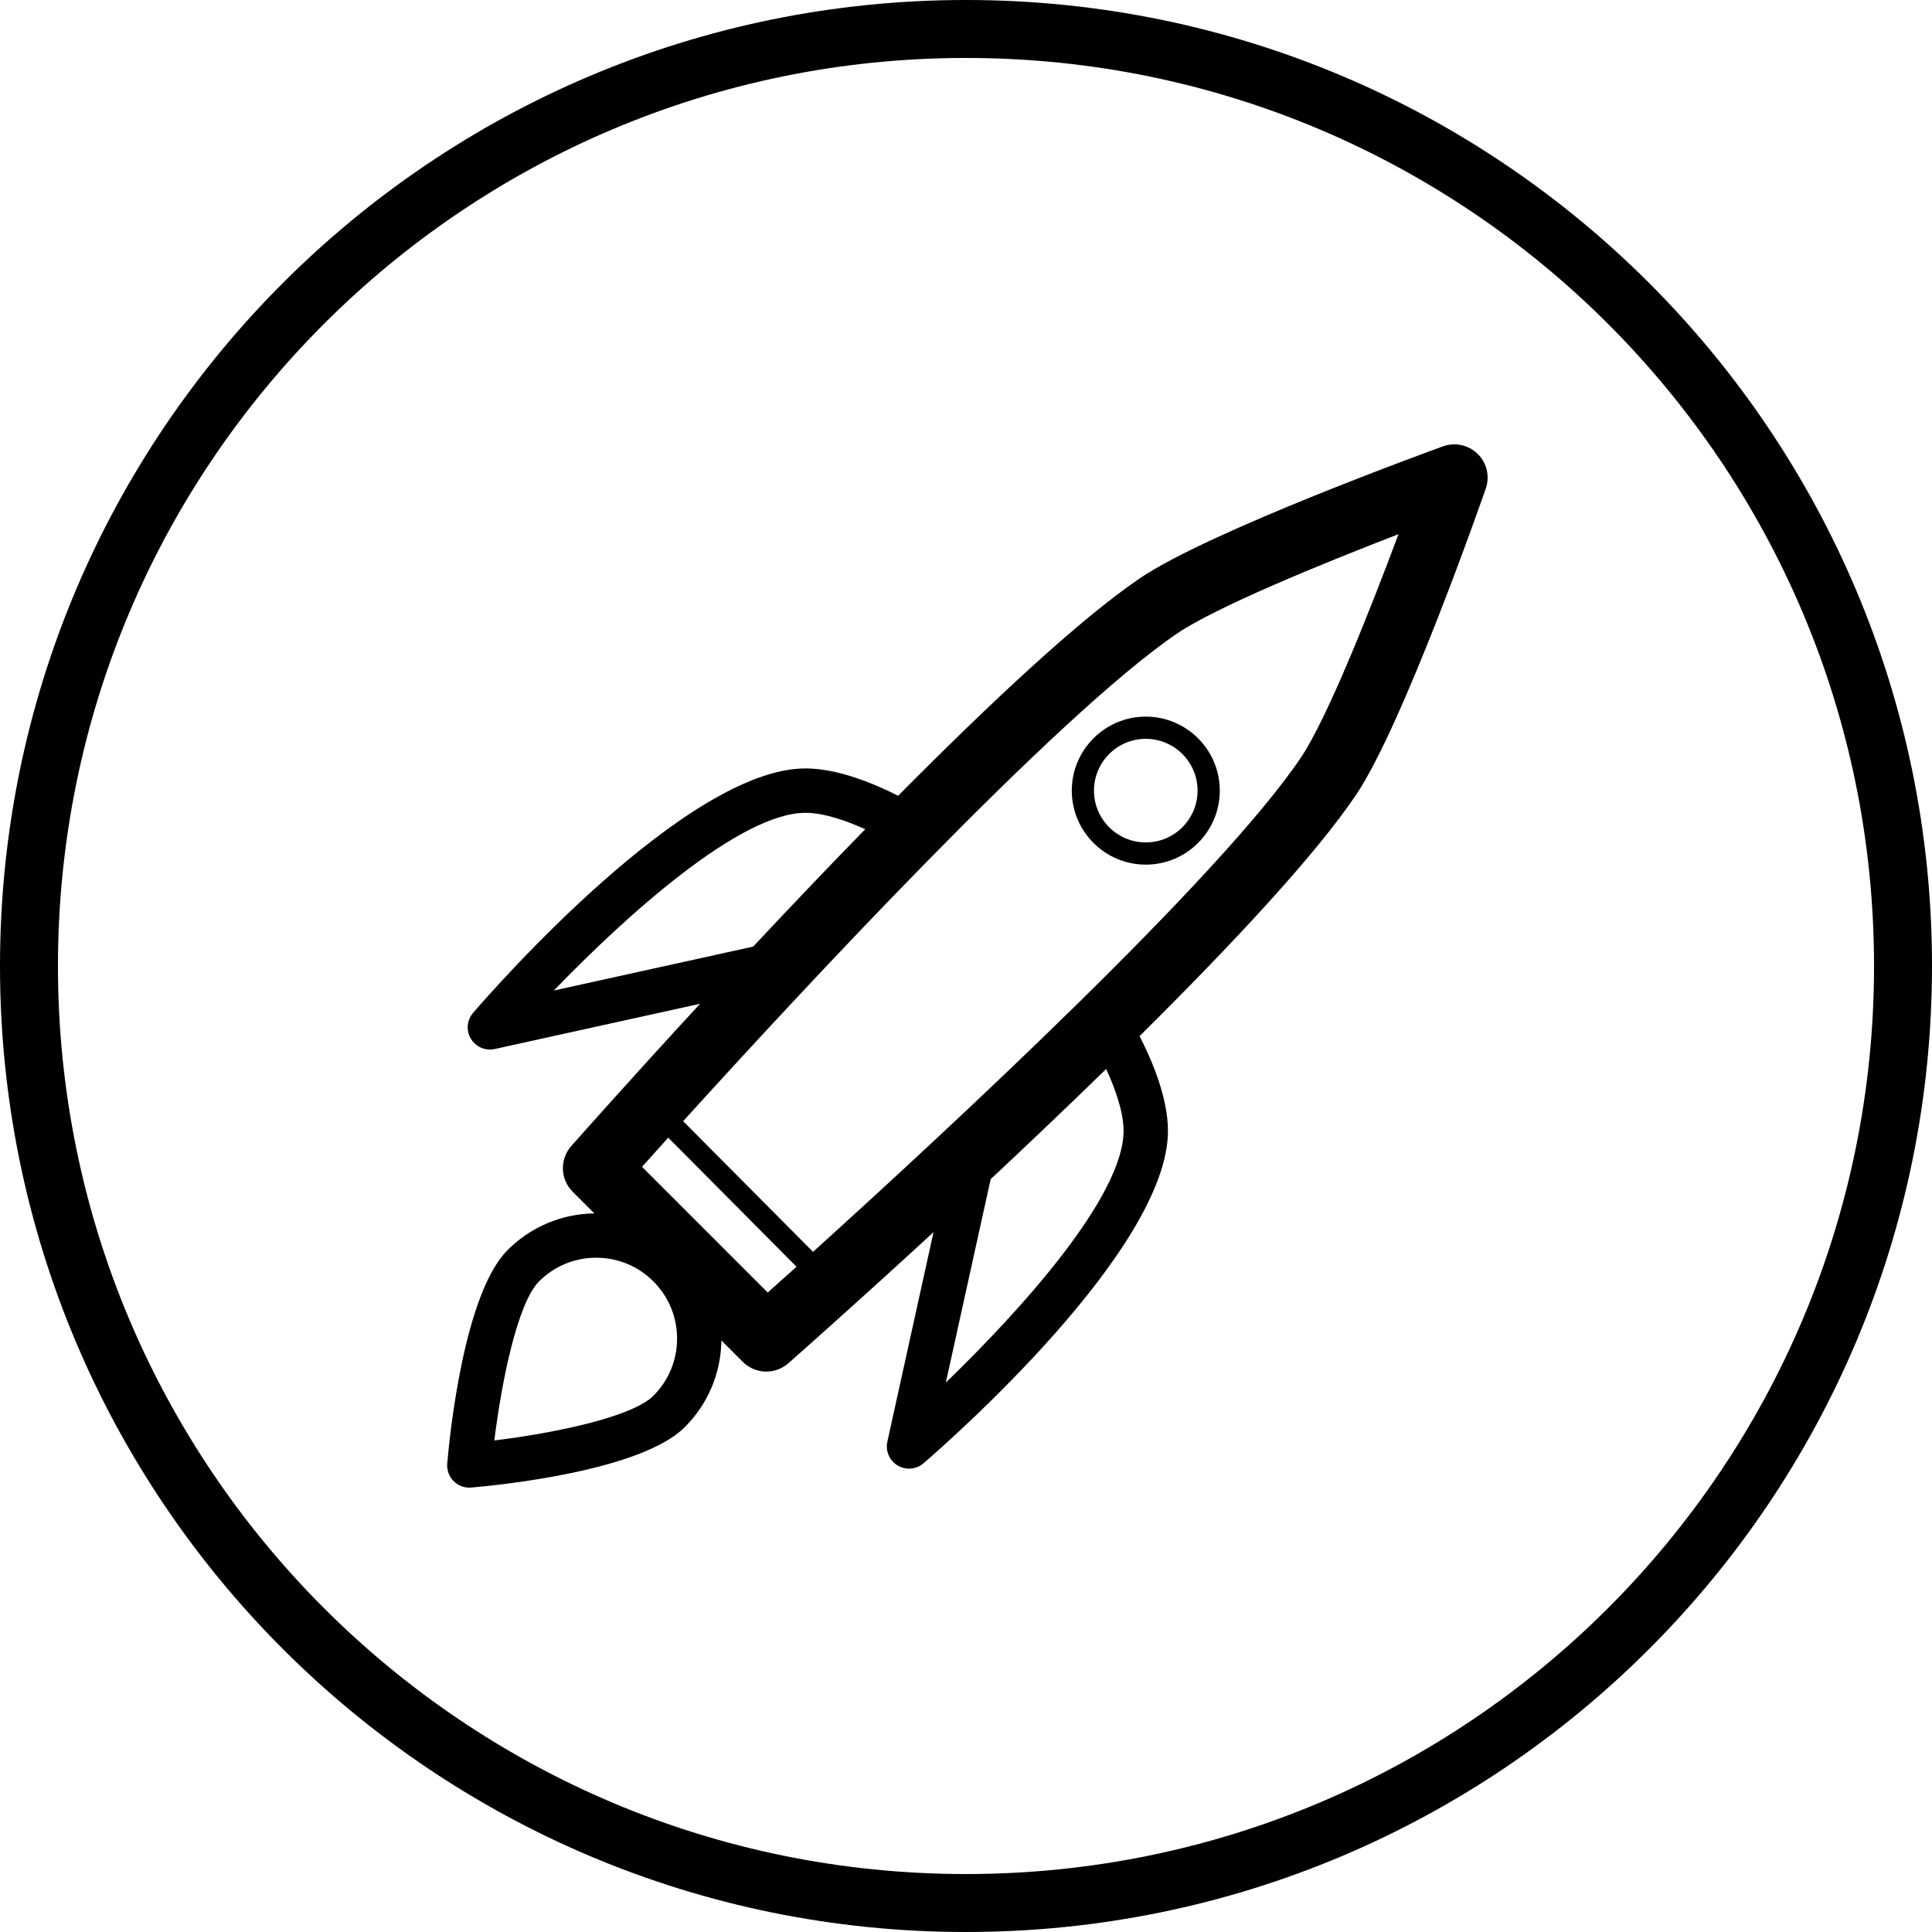
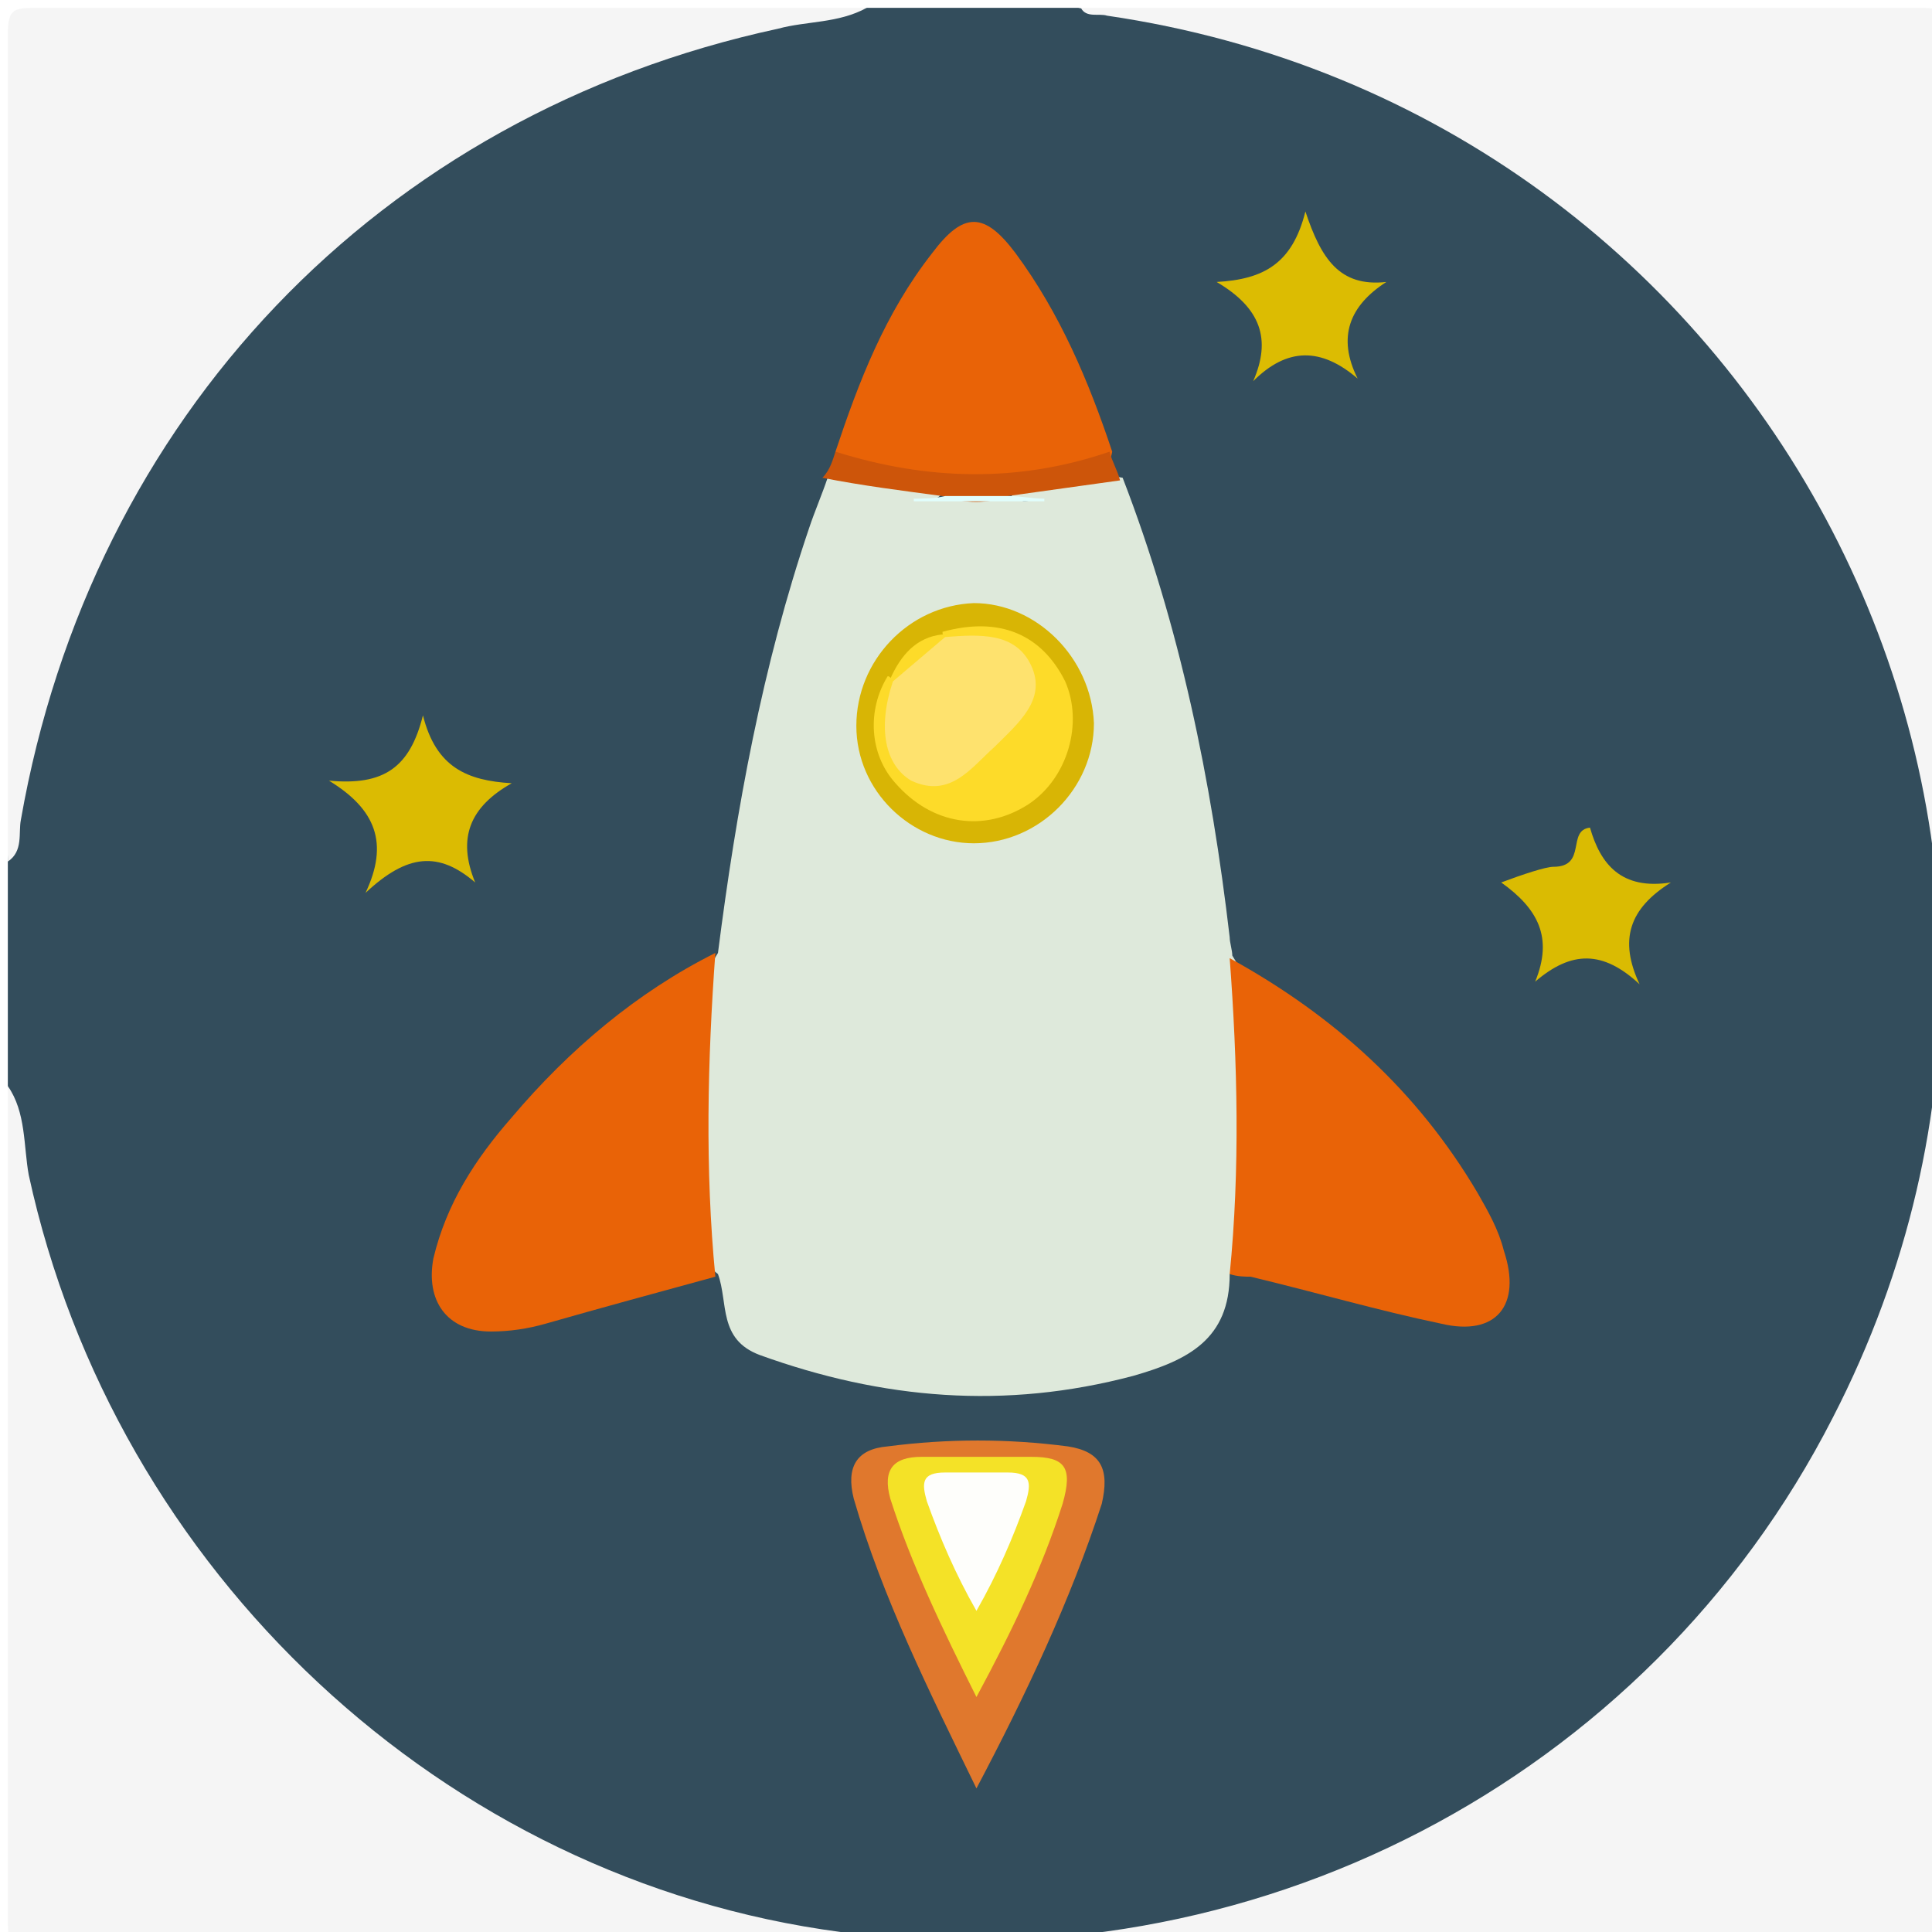
- <svg xmlns="http://www.w3.org/2000/svg" class="svgicon" id="svg33" preserveAspectRatio="xMidYMid meet" viewBox="0 0 60 60">
-   <rect x="0.9" y="0.9" width="58.2" height="58.2" style="stroke: rgb(0, 0, 0); fill: none; stroke-alignment: inside; stroke-width: 1.8" rx="29.1" ry="29.1" />
-   <g transform="scale(0.54) translate(25.55556, 25.55556)">
-     <style> #svg33 path, #svg33 circle, #svg33 polygon, #svg33 rect { fill: rgb(0, 0, 0) } #svg33 defs &gt; path { fill: none }  #svg33 path[fill="none"], #svg33 circle[fill="none"], #svg33 polygon[fill="none"], #svg33 rect[fill="none"] { fill: none } </style>
-     <path fill="rgb(0, 0, 0)" d="M59.431,0.553c-0.526-0.521-1.304-0.689-1.997-0.439C56.886,0.312,43.978,4.996,39.99,7.708 c-3.49,2.373-8.674,7.236-13.892,12.501c-1.399-0.707-3.483-1.572-5.325-1.572c-6.807,0-17.881,12.619-19.121,14.058 c-0.358,0.416-0.411,1.016-0.129,1.488c0.233,0.392,0.654,0.622,1.097,0.622c0.091,0,0.183-0.01,0.274-0.03l11.812-2.603 c-4.115,4.462-7.079,7.812-7.41,8.186c-0.669,0.759-0.633,1.907,0.082,2.622l1.248,1.248c-1.884,0.027-3.652,0.771-4.986,2.105 c-2.517,2.518-3.336,10.671-3.475,12.28c-0.031,0.375,0.104,0.746,0.369,1.013C0.775,59.866,1.102,60,1.438,60 c0.036,0,0.073-0.002,0.11-0.005c1.608-0.139,9.764-0.957,12.279-3.474c1.336-1.335,2.078-3.104,2.105-4.987l1.23,1.23 c0.372,0.373,0.862,0.562,1.354,0.562c0.451,0,0.902-0.159,1.266-0.478c0.38-0.335,3.807-3.358,8.35-7.54l-2.655,12.048 c-0.118,0.538,0.12,1.09,0.593,1.372c0.203,0.121,0.429,0.18,0.654,0.18c0.299,0,0.596-0.104,0.834-0.31 c1.438-1.24,14.057-12.313,14.057-19.119c0-1.895-0.914-4.048-1.633-5.446c5.258-5.211,10.106-10.39,12.459-13.888 c2.706-4.022,7.26-17.048,7.451-17.601C60.137,1.848,59.956,1.071,59.431,0.553z M12.022,54.716 c-1.241,1.241-5.765,2.155-9.148,2.571c0.417-3.384,1.331-7.906,2.571-9.148c0.879-0.878,2.047-1.362,3.289-1.362 s2.41,0.484,3.288,1.362c0.878,0.879,1.362,2.046,1.362,3.288S12.9,53.838,12.022,54.716z M6.297,31.41 C10.445,27.112,17,21.19,20.773,21.19c1.04,0,2.328,0.445,3.432,0.943c-2.223,2.277-4.412,4.58-6.445,6.751L6.297,31.41z M18.596,48.779l-7.229-7.229c0.409-0.457,0.921-1.027,1.509-1.677l7.377,7.422C19.611,47.871,19.048,48.376,18.596,48.779z M39.062,39.479c0,3.772-5.923,10.328-10.221,14.476l2.577-11.695c2.14-2.001,4.405-4.155,6.644-6.338 C38.582,37.052,39.062,38.399,39.062,39.479z M49.264,18.008c-4.688,6.971-20.585,21.672-28.062,28.431l-7.469-7.514 c6.779-7.48,21.47-23.329,28.412-28.05c2.207-1.501,8.268-3.989,12.728-5.71C53.196,9.663,50.76,15.783,49.264,18.008z" />
-     <path fill="rgb(0, 0, 0)" d="M36.084,19.914c0,2.347,1.908,4.256,4.255,4.256s4.256-1.909,4.256-4.256s-1.909-4.256-4.256-4.256 S36.084,17.567,36.084,19.914z M43.318,19.914c0,1.643-1.336,2.979-2.979,2.979c-1.643,0-2.979-1.336-2.979-2.979 s1.336-2.979,2.979-2.979C41.982,16.936,43.318,18.271,43.318,19.914z" />
+ <svg xmlns="http://www.w3.org/2000/svg" version="1.1" id="Layer_1" x="0px" y="0px" viewBox="0 0 74 74" style="enable-background:new 0 0 74 74;" xml:space="preserve">
+   <style type="text/css">
+ 	.st0{fill:#334D5C;}
+ 	.st1{fill:#f5f5f5;}
+ 	.st2{fill:#DEE9DB;}
+ 	.st3{fill:#E96307;}
+ 	.st4{fill:#E0782D;}
+ 	.st5{fill:#DBBB02;}
+ 	.st6{fill:#DABB02;}
+ 	.st7{fill:#DCBC02;}
+ 	.st8{fill:#CD550A;}
+ 	.st9{fill:#D8B505;}
+ 	.st10{fill:#E1FEFD;}
+ 	.st11{fill:#F4E227;}
+ 	.st12{fill:#FDDB29;}
+ 	.st13{fill:#FEFEFB;}
+ 	.st14{fill:#FEE26E;}
+ </style>
+   <g>
+     <path class="st0" d="M33.2,0.3c2.7,0,5.4,0,8.1,0c1,0.2,2.1,0.2,3.1,0.3c4.4,0.3,8.3,2,12,4.3c8.3,5,14,12.2,16.9,21.5   c0.8,2.7,0.9,5.4,1,8.1c0.2,3.4,0.1,6.8-0.3,10.2c-0.5,4.2-2.2,8.1-4.4,11.7c-5.1,8.3-12.2,14-21.5,16.9c-2.7,0.9-5.5,0.9-8.3,1.1   c-3.7,0.2-7.4,0.1-11.1-0.5c-3.9-0.6-7.5-2.2-10.8-4.3C9.9,64.6,4.2,57.5,1.3,48.3c-0.7-2.2-0.5-4.5-1-6.7c0-2.9,0-5.8,0-8.7   c0.5-2.9,0.5-5.8,1.6-8.6C6.6,12.5,15,4.7,27.1,1C29.1,0.4,31.2,0.7,33.2,0.3z" />
+     <path class="st1" d="M0.3,41.6c0.7,1,0.6,2.3,0.8,3.4C4.4,60.2,17,72,32.2,74c15.7,2.1,30.9-5.8,38-19.7   c11.7-22.7-2.5-50-27.8-53.7c-0.3-0.1-0.8,0.1-1-0.3c10.7,0,21.5,0,32.2,0c0.9,0,1,0.2,1,1c0,24.1,0,48.2,0,72.3c0,0.9-0.2,1-1,1   c-24.1,0-48.2,0-72.3,0c-0.9,0-1-0.2-1-1C0.3,62.9,0.3,52.3,0.3,41.6z" />
+     <path class="st1" d="M33.2,0.3c-1.1,0.6-2.3,0.5-3.4,0.8C14.5,4.4,3.5,16,0.8,31.4c-0.1,0.5,0.1,1.2-0.5,1.6c0-10.6,0-21.1,0-31.7   c0-0.9,0.2-1,1-1C11.9,0.3,22.6,0.3,33.2,0.3z" />
+     <path class="st2" d="M47.1,48.8c0,2.5-1.6,3.3-3.7,3.9c-4.9,1.3-9.6,0.9-14.3-0.8c-1.6-0.6-1.2-2-1.6-3.1c-0.9-0.7-0.9-1.7-0.9-2.6   c-0.1-2.3,0-4.6,0-6.9c0-1,0.4-2,0.9-2.8c0.7-5.5,1.7-11,3.5-16.3c0.2-0.6,0.5-1.3,0.7-1.9c1.6-0.4,3.1-0.2,4.5,0.5   c-0.3,0.3-0.3,0.3-0.7,0.4c1.4-0.4,2.7-0.3,3.7,0c0.5,0,0.4-0.3,0.4-0.1c0,0.1,0,0.1-0.1,0.1c-0.3-0.1-0.7,0.2-0.8-0.4   c1.4-0.8,2.8-0.8,4.3-0.5c2.2,5.7,3.4,11.6,4.1,17.6c0,0.2,0.1,0.5,0.1,0.7c0.7,1.1,0.9,2.3,0.9,3.6c0,1.9,0,3.8,0,5.8   C48,47.1,48,48.1,47.1,48.8z" />
+     <path class="st3" d="M27.4,36.5c-0.3,4.1-0.4,8.3,0,12.4c-2.2,0.6-4.4,1.2-6.5,1.8c-0.7,0.2-1.4,0.3-2.1,0.3   c-1.7,0-2.5-1.2-2.2-2.8c0.5-2.1,1.6-3.8,3-5.4C21.8,40.2,24.4,38,27.4,36.5z" />
+     <path class="st3" d="M47.1,48.8c0.4-4,0.3-8.1,0-12.1c4,2.2,7.2,5.1,9.5,9c0.4,0.7,0.8,1.4,1,2.2c0.7,2.1-0.3,3.3-2.4,2.8   c-2.4-0.5-4.8-1.2-7.3-1.8C47.7,48.9,47.4,48.9,47.1,48.8z" />
+     <path class="st3" d="M32,17.3c0.9-2.7,1.9-5.3,3.7-7.6c1.2-1.6,2-1.6,3.2,0c1.7,2.3,2.8,4.9,3.7,7.6c-0.2,1.1-1,1-1.8,1.1   c-2.2,0.3-4.5,0.3-6.7,0C33.3,18.2,32.3,18.5,32,17.3z" />
+     <path class="st4" d="M37.4,68.5c-1.8-3.7-3.6-7.3-4.7-11.1c-0.3-1.2,0.1-1.9,1.3-2c2.3-0.3,4.6-0.3,6.9,0c1.3,0.2,1.6,0.9,1.3,2.2   C41,61.3,39.3,64.9,37.4,68.5z" />
+     <path class="st5" d="M14,34.2c0.9-1.9,0.4-3.2-1.4-4.3c2.1,0.2,3.1-0.5,3.6-2.5c0.5,2,1.7,2.5,3.4,2.6c-1.6,0.9-2.1,2.1-1.4,3.8   C16.8,32.6,15.6,32.7,14,34.2z" />
+     <path class="st6" d="M58.8,37.6c0.7-1.7,0.1-2.8-1.3-3.8c0.8-0.3,1.7-0.6,2-0.6c1.3,0,0.5-1.4,1.4-1.5c0.4,1.4,1.2,2.4,3.1,2.1   c-1.6,1-2,2.2-1.2,3.9C61.4,36.4,60.2,36.4,58.8,37.6z" />
+     <path class="st7" d="M48,14.6c0.7-1.6,0.3-2.8-1.4-3.8c1.8-0.1,2.9-0.7,3.4-2.7c0.6,1.8,1.3,2.9,3.1,2.7c-1.4,0.9-1.9,2.1-1.1,3.7   C50.6,13.3,49.3,13.3,48,14.6z" />
+     <path class="st8" d="M32,17.3c3.5,1.1,7,1.2,10.5,0c0.1,0.4,0.3,0.7,0.4,1.1c-1.4,0.2-2.9,0.4-4.3,0.6c-0.8,0.3-1.6,0.3-2.5,0   c-1.5-0.2-3.1-0.4-4.6-0.7C31.8,18,31.9,17.6,32,17.3z" />
+     <path class="st9" d="M41.9,27.7c0,2.5-2.1,4.6-4.6,4.6c-2.4,0-4.5-2-4.5-4.5c0-2.5,2-4.6,4.5-4.7C39.7,23.1,41.8,25.2,41.9,27.7z" />
+     <path class="st10" d="M36.2,19c0.8,0,1.6,0,2.5,0c0.4,0,0.8,0.1,1.3,0.1c0,0,0,0.1,0,0.1c-1.7,0-3.3,0-5,0c0,0,0-0.1,0-0.1   C35.3,19.1,35.8,19.1,36.2,19z" />
+     <path class="st11" d="M37.4,65c-1.3-2.6-2.5-5.1-3.3-7.6c-0.3-1.1,0.1-1.6,1.2-1.6c1.4,0,2.8,0,4.2,0c1.3,0,1.6,0.4,1.2,1.8   C39.9,60.1,38.8,62.4,37.4,65z" />
+     <path class="st12" d="M36.1,24.2c2.2-0.6,3.8,0.1,4.7,1.9c0.7,1.6,0.1,3.7-1.4,4.7c-1.7,1.1-3.7,0.8-5.1-0.8   c-1-1.1-1.1-2.8-0.3-4.1c0.1,0,0.1,0.1,0.2,0.1c0.5,0.5,0.2,1.2,0.3,1.8c0.3,1.4,1.3,1.8,2.4,0.9c0.5-0.4,1-0.9,1.4-1.4   c1-1.2,0.7-2-0.8-2.4c-0.4-0.1-0.9-0.1-1.2-0.4C36.2,24.5,36.1,24.4,36.1,24.2z" />
+     <path class="st12" d="M34.1,26c0.4-0.9,1-1.6,2-1.7c0,0,0.1,0.1,0.1,0.1c-0.2,1.2-0.8,1.8-2,1.7L34.1,26z" />
+     <path class="st13" d="M37.4,61.7c-0.8-1.4-1.4-2.8-1.9-4.2c-0.2-0.7-0.2-1.1,0.7-1.1c0.8,0,1.6,0,2.4,0c0.9,0,0.9,0.4,0.7,1.1   C38.8,58.9,38.2,60.3,37.4,61.7z" />
+     <path class="st14" d="M34.2,26.1c0.7-0.6,1.3-1.1,2-1.7c1.3-0.1,2.7-0.2,3.3,1.1c0.6,1.3-0.5,2.2-1.4,3.1c-0.9,0.8-1.7,2-3.2,1.3   C33.9,29.3,33.6,27.9,34.2,26.1z" />
  </g>
</svg>
